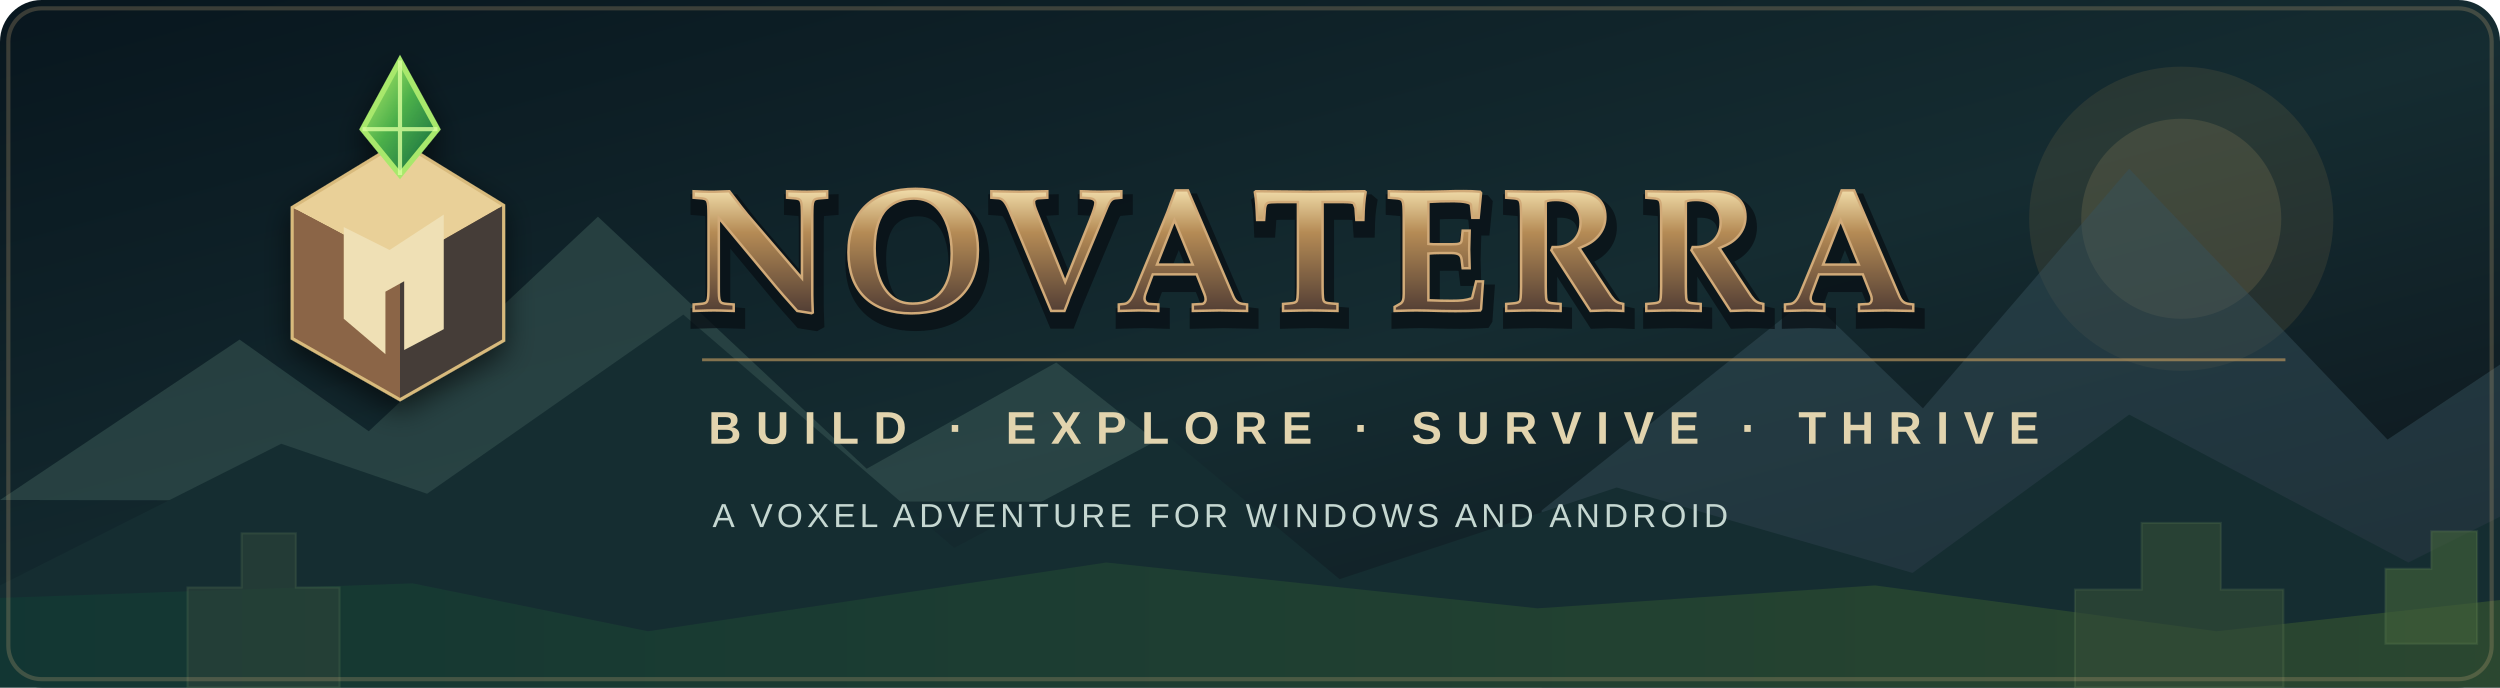
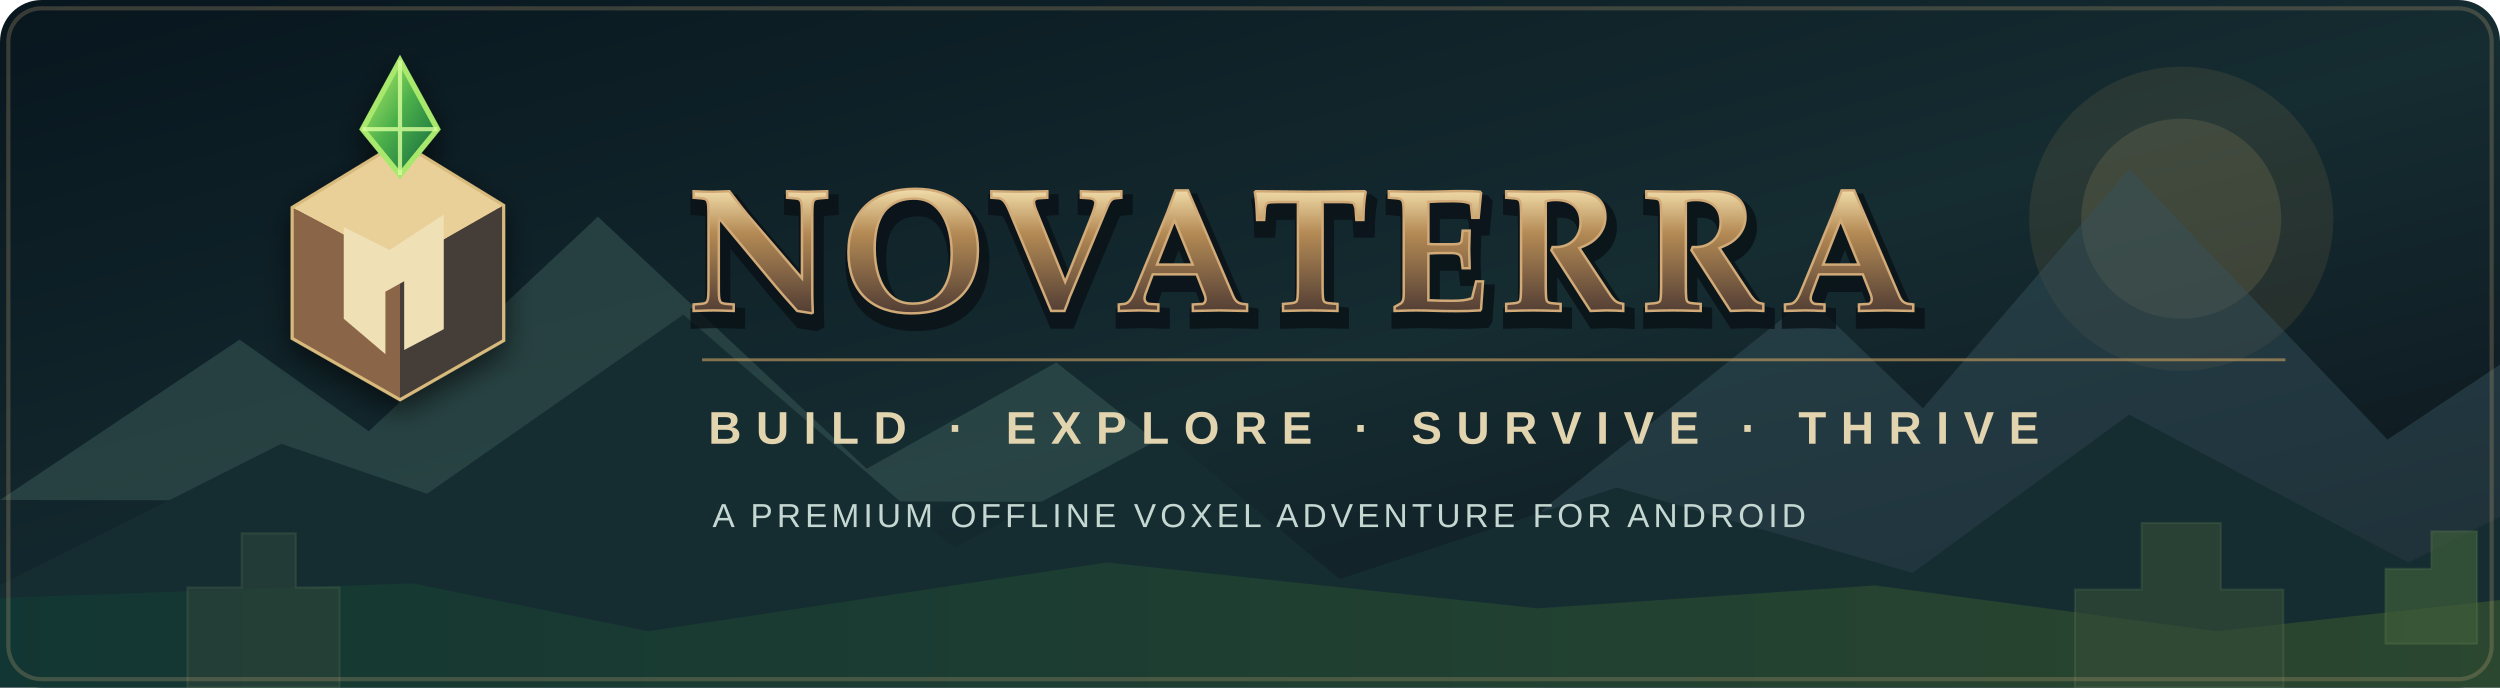
<svg xmlns="http://www.w3.org/2000/svg" viewBox="0 0 1200 330" width="1200" height="330" role="img" aria-labelledby="title desc">
  <defs>
    <linearGradient id="sky" x1="0" y1="0" x2="1" y2="1">
      <stop stop-color="#08161e" />
      <stop offset=".53" stop-color="#152c31" />
      <stop offset="1" stop-color="#0b1118" />
    </linearGradient>
    <linearGradient id="rock" x1="0" y1="0" x2="0" y2="1">
      <stop stop-color="#f1ddaa" />
      <stop offset=".35" stop-color="#b58b55" />
      <stop offset="1" stop-color="#513d34" />
    </linearGradient>
    <linearGradient id="leaf" x1="0" y1="0" x2="1" y2="1">
      <stop stop-color="#c3f66f" />
      <stop offset=".48" stop-color="#4baf4a" />
      <stop offset="1" stop-color="#0e633d" />
    </linearGradient>
    <linearGradient id="ground" x1="0" y1="0" x2="1" y2="0">
      <stop stop-color="#113a34" />
      <stop offset="1" stop-color="#35532f" />
    </linearGradient>
    <filter id="shadow" x="-25%" y="-30%" width="150%" height="160%">
      <feGaussianBlur in="SourceAlpha" stdDeviation="7" />
      <feOffset dy="5" />
      <feComponentTransfer>
        <feFuncA type="linear" slope=".6" />
      </feComponentTransfer>
      <feMerge>
        <feMergeNode />
        <feMergeNode in="SourceGraphic" />
      </feMerge>
    </filter>
  </defs>
  <rect width="1200" height="330" rx="20" fill="url(#sky)" />
  <circle cx="1047" cy="105" r="73" fill="#e5ad5f" opacity=".10" />
  <circle cx="1047" cy="105" r="48" fill="#f5ce80" opacity=".12" />
  <path d="M0 240L115 163L177 207L287 104L416 225L507 174L592 241Z" fill="#3e5e59" opacity=".48" />
  <path d="M740 245L868 143L923 196L1022 81L1146 211L1200 175V330H740Z" fill="#36505b" opacity=".47" />
  <path d="M0 281L135 213L205 237L328 151L458 263L560 209L643 278L776 234L918 275L1022 199L1156 270L1200 248V330H0Z" fill="#152d31" />
  <path d="M0 287L198 280L311 303L531 270L738 292L900 281L1064 303L1200 288V330H0Z" fill="url(#ground)" opacity=".67" />
  <g opacity=".65" stroke="#89ab70" stroke-opacity=".23">
    <path d="M90 282h26v-26h26v26h21v48H90Z" fill="#2b4239" />
    <path d="M996 283h32v-32h38v32h30v47h-100Z" fill="#334b36" />
    <path d="M1145 273h22v-18h22v54h-44Z" fill="#416039" />
  </g>
  <g transform="translate(116 39)" filter="url(#shadow)">
    <polygon points="76,30 125,60 125,124 76,152 25,123 25,61" fill="#71543e" stroke="#d8ba7c" stroke-width="3" />
    <polygon points="76,30 125,60 76,88 25,61" fill="#e9d098" />
    <polygon points="25,61 76,88 76,152 25,123" fill="#8b6546" />
    <polygon points="125,60 76,88 76,152 125,124" fill="#453e37" />
    <path d="M49 114V70L71 81L97 64V119L78 129V96L69 101V131Z" fill="#efe0b5" />
    <polygon points="76,-10 94,23 76,45 58,23" fill="url(#leaf)" stroke="#a8e86c" stroke-width="2.6" />
    <path d="M76-10V45M58 23h36" stroke="#d8ff9c" opacity=".8" stroke-width="2" />
  </g>
  <g font-family="Georgia,'Palatino Linotype',serif">
    <text x="332" y="154" font-size="84" font-weight="800" letter-spacing="5" fill="#080f14" stroke="#080f14" stroke-width="7" opacity=".75">NOVATERRA</text>
    <text x="330" y="149" font-size="84" font-weight="800" letter-spacing="5" fill="url(#rock)" stroke="#d1aa78" stroke-width="1.2">NOVATERRA</text>
  </g>
  <rect x="337" y="172" width="760" height="1.4" fill="#b3915b" opacity=".7" />
  <text x="340" y="213" font-family="Arial,Helvetica,sans-serif" font-size="22" font-weight="700" letter-spacing="7" fill="#e2d4ae">BUILD  ·  EXPLORE  ·  SURVIVE  ·  THRIVE</text>
-   <text x="342" y="253" font-family="Arial,Helvetica,sans-serif" font-size="16" letter-spacing="2" fill="#c5d7d1">A VOXEL ADVENTURE FOR WINDOWS AND ANDROID</text>
+   <text x="342" y="253" font-family="Arial,Helvetica,sans-serif" font-size="16" letter-spacing="2" fill="#c5d7d1">A PREMIUM OFFLINE VOXEL ADVENTURE FOR ANDROID</text>
  <rect x="4" y="4" width="1192" height="322" rx="16" fill="none" stroke="#c6a879" stroke-opacity=".26" stroke-width="2" />
</svg>
